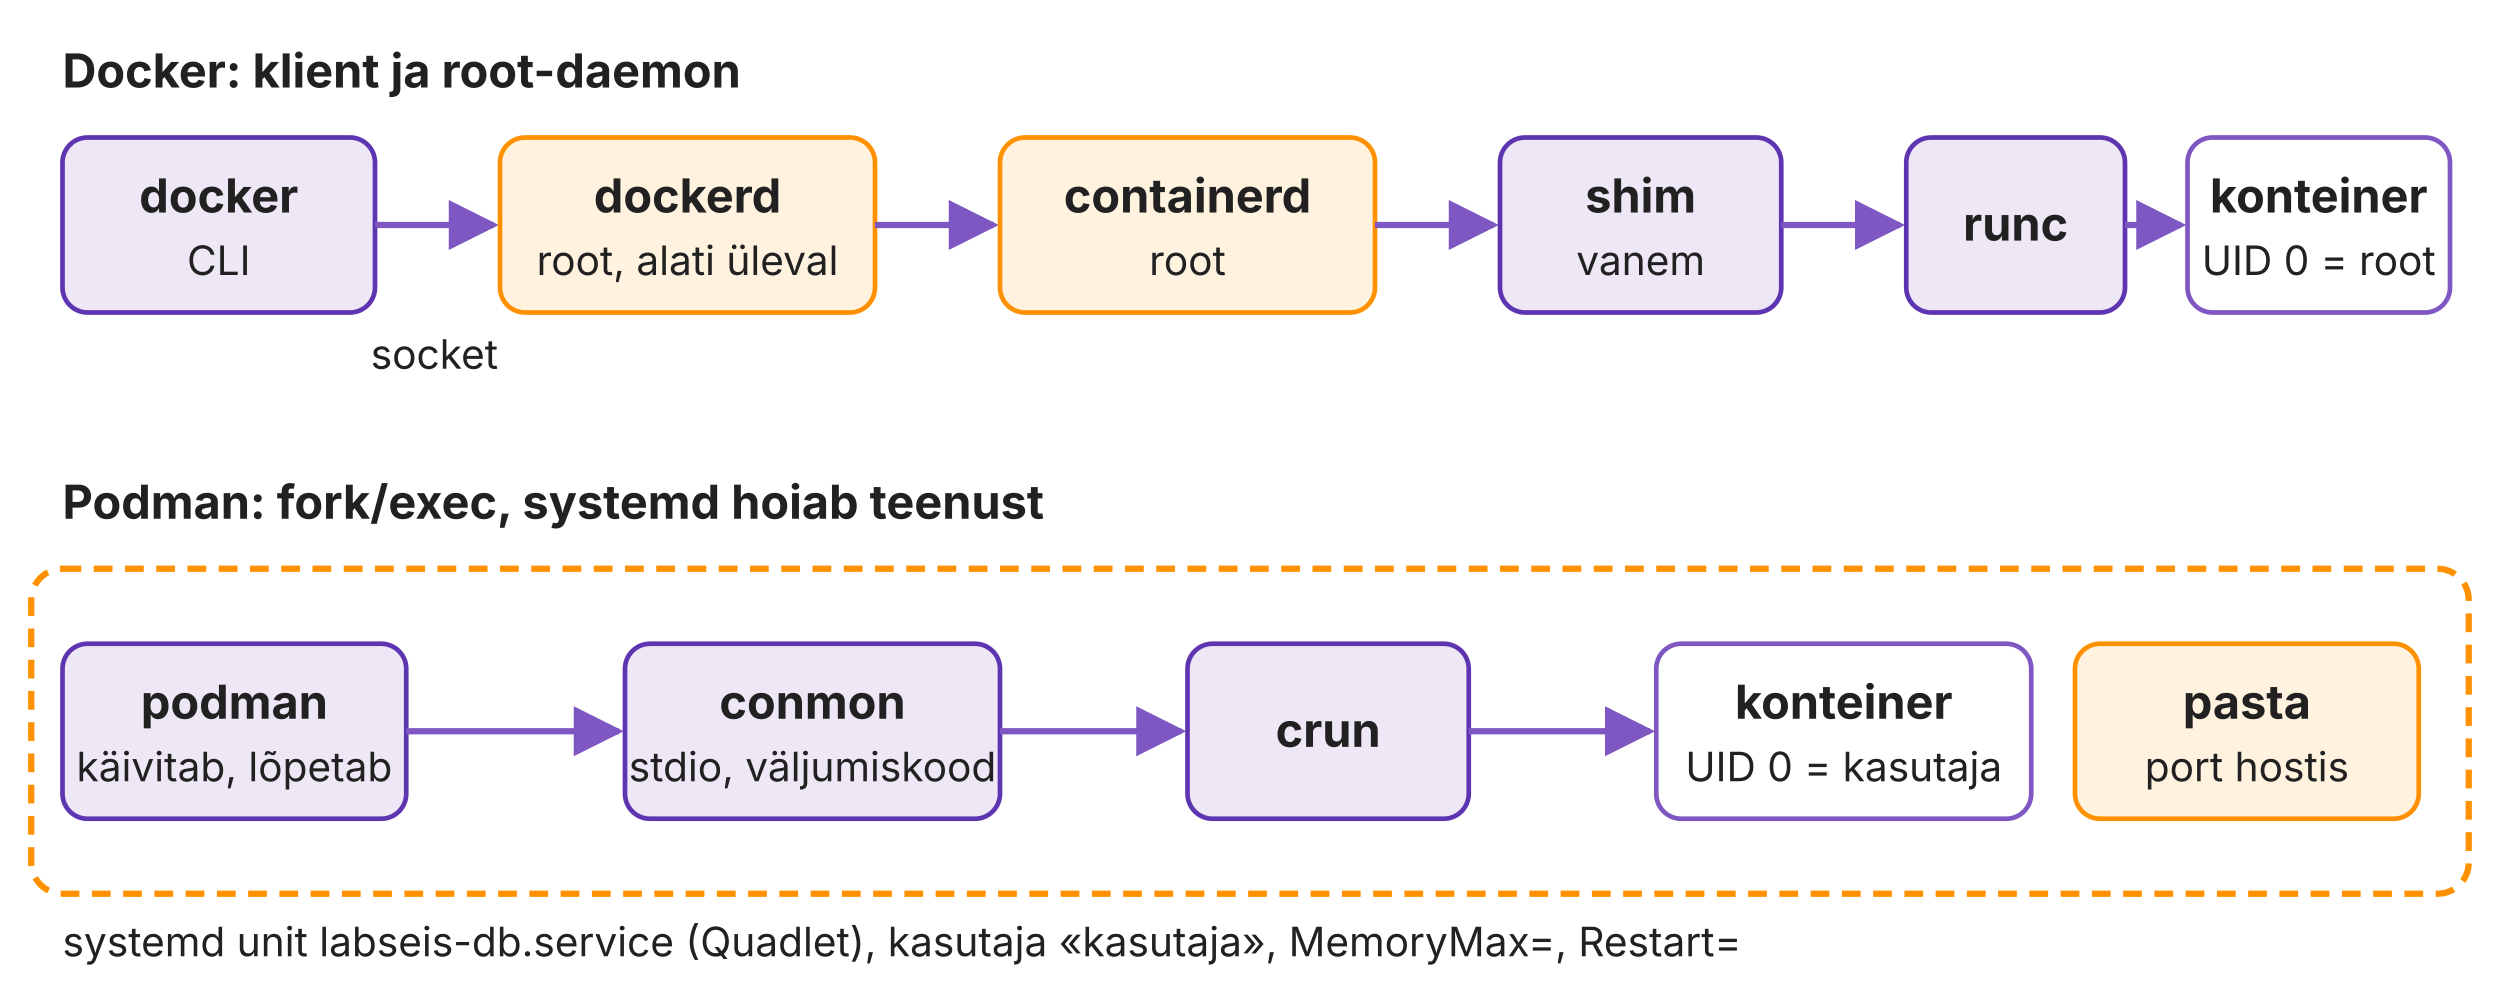
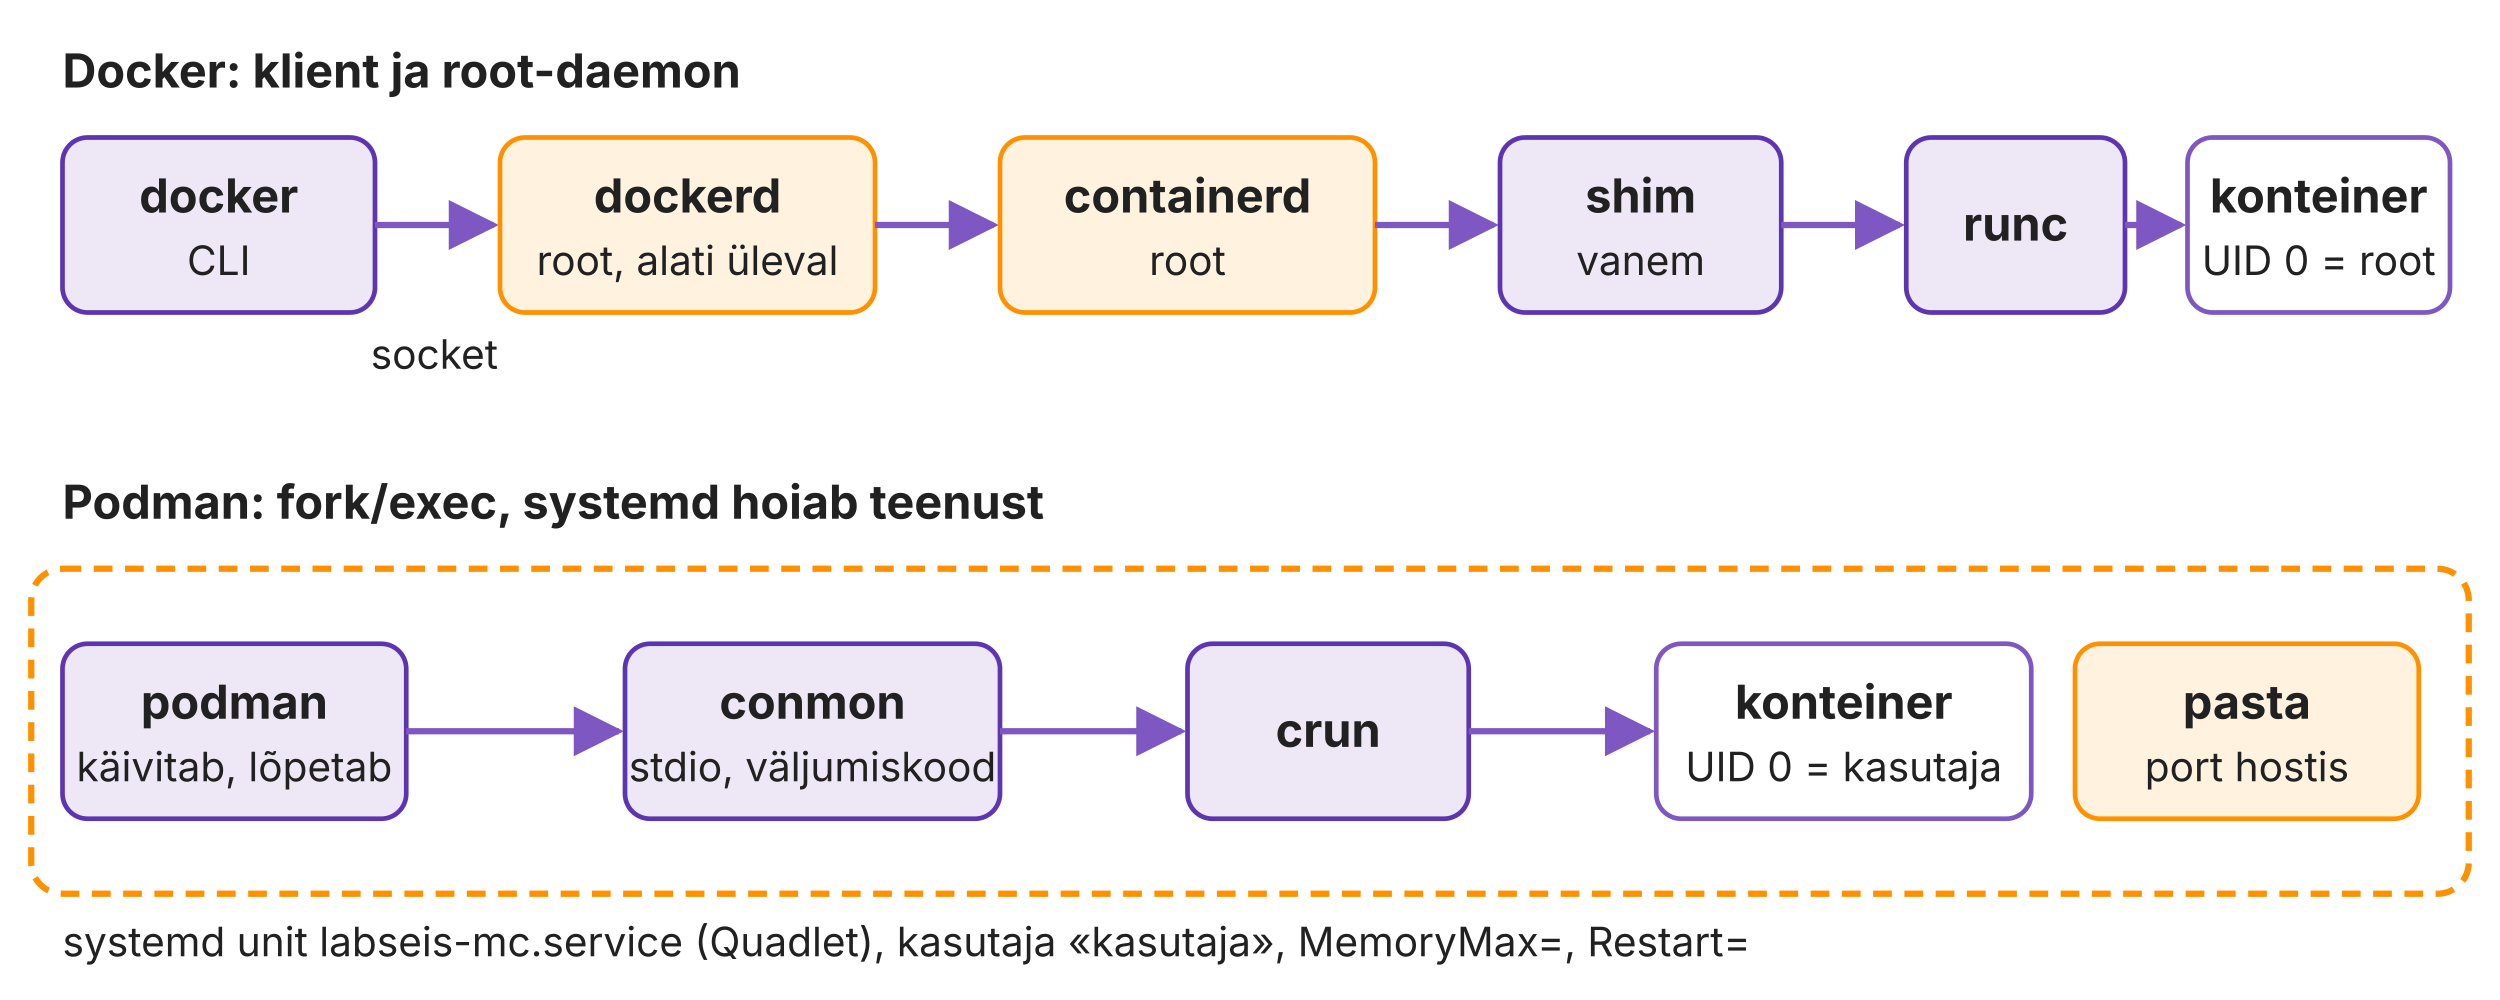
<svg xmlns="http://www.w3.org/2000/svg" viewBox="0 0 800 320" width="800">
  <style>text{font-family:Inter, Arial, sans-serif;fill:#212121;font-size:15px}.b{font-weight:700}.s{font-size:13px}.c{text-anchor:middle}.p{fill:#ede7f6;stroke:#5e35b1;stroke-width:1.5}.o{fill:#fff3e0;stroke:#ff9100;stroke-width:1.5}.f{fill:#fff;stroke:#7e57c2;stroke-width:1.5}.u{fill:none;stroke:#ff9100;stroke-width:2;stroke-dasharray:6 4}.l{stroke:#7e57c2;stroke-width:2;fill:none}</style>
  <defs>
    <marker id="a" viewBox="0 0 10 10" refX="9" refY="5" markerWidth="8" markerHeight="8" orient="auto-start-reverse">
      <path d="M0,0 L10,5 L0,10 z" fill="#7e57c2" />
    </marker>
  </defs>
  <rect width="800" height="320" fill="#fff" />
  <text class="b" x="20" y="28">Docker: klient ja root-daemon</text>
  <rect class="p" x="20" y="44" width="100" height="56" rx="8" />
  <text class="b c" x="70" y="68">docker</text>
  <text class="c s" x="70" y="88">CLI</text>
  <line class="l" x1="120" y1="72" x2="158" y2="72" marker-end="url(#a)" />
  <text class="s c" x="139" y="118">socket</text>
  <rect class="o" x="160" y="44" width="120" height="56" rx="8" />
  <text class="b c" x="220" y="68">dockerd</text>
  <text class="c s" x="220" y="88">root, alati üleval</text>
  <line class="l" x1="280" y1="72" x2="318" y2="72" marker-end="url(#a)" />
  <rect class="o" x="320" y="44" width="120" height="56" rx="8" />
  <text class="b c" x="380" y="68">containerd</text>
  <text class="c s" x="380" y="88">root</text>
  <line class="l" x1="440" y1="72" x2="478" y2="72" marker-end="url(#a)" />
  <rect class="p" x="480" y="44" width="90" height="56" rx="8" />
  <text class="b c" x="525" y="68">shim</text>
  <text class="c s" x="525" y="88">vanem</text>
  <line class="l" x1="570" y1="72" x2="608" y2="72" marker-end="url(#a)" />
  <rect class="p" x="610" y="44" width="70" height="56" rx="8" />
  <text class="b c" x="645" y="77">runc</text>
  <line class="l" x1="680" y1="72" x2="698" y2="72" marker-end="url(#a)" />
  <rect class="f" x="700" y="44" width="84" height="56" rx="8" />
  <text class="b c" x="742" y="68">konteiner</text>
  <text class="c s" x="742" y="88">UID 0 = root</text>
  <text class="b" x="20" y="166">Podman: fork/exec, systemd hoiab teenust</text>
  <rect class="u" x="10" y="182" width="780" height="104" rx="10" />
-   <text class="s" x="20" y="306">systemd unit labseis-db.service (Quadlet), kasutaja «kasutaja», MemoryMax=, Restart=</text>
+   <text class="s" x="20" y="306">systemd unit labseis-mc.service (Quadlet), kasutaja «kasutaja», MemoryMax=, Restart=</text>
  <rect class="p" x="20" y="206" width="110" height="56" rx="8" />
  <text class="b c" x="75" y="230">podman</text>
  <text class="c s" x="75" y="250">käivitab, lõpetab</text>
  <line class="l" x1="130" y1="234" x2="198" y2="234" marker-end="url(#a)" />
  <rect class="p" x="200" y="206" width="120" height="56" rx="8" />
  <text class="b c" x="260" y="230">conmon</text>
  <text class="c s" x="260" y="250">stdio, väljumiskood</text>
  <line class="l" x1="320" y1="234" x2="378" y2="234" marker-end="url(#a)" />
  <rect class="p" x="380" y="206" width="90" height="56" rx="8" />
  <text class="b c" x="425" y="239">crun</text>
  <line class="l" x1="470" y1="234" x2="528" y2="234" marker-end="url(#a)" />
  <rect class="f" x="530" y="206" width="120" height="56" rx="8" />
  <text class="b c" x="590" y="230">konteiner</text>
  <text class="c s" x="590" y="250">UID 0 = kasutaja</text>
  <rect class="o" x="664" y="206" width="110" height="56" rx="8" />
  <text class="b c" x="719" y="230">pasta</text>
  <text class="c s" x="719" y="250">port hostis</text>
</svg>
